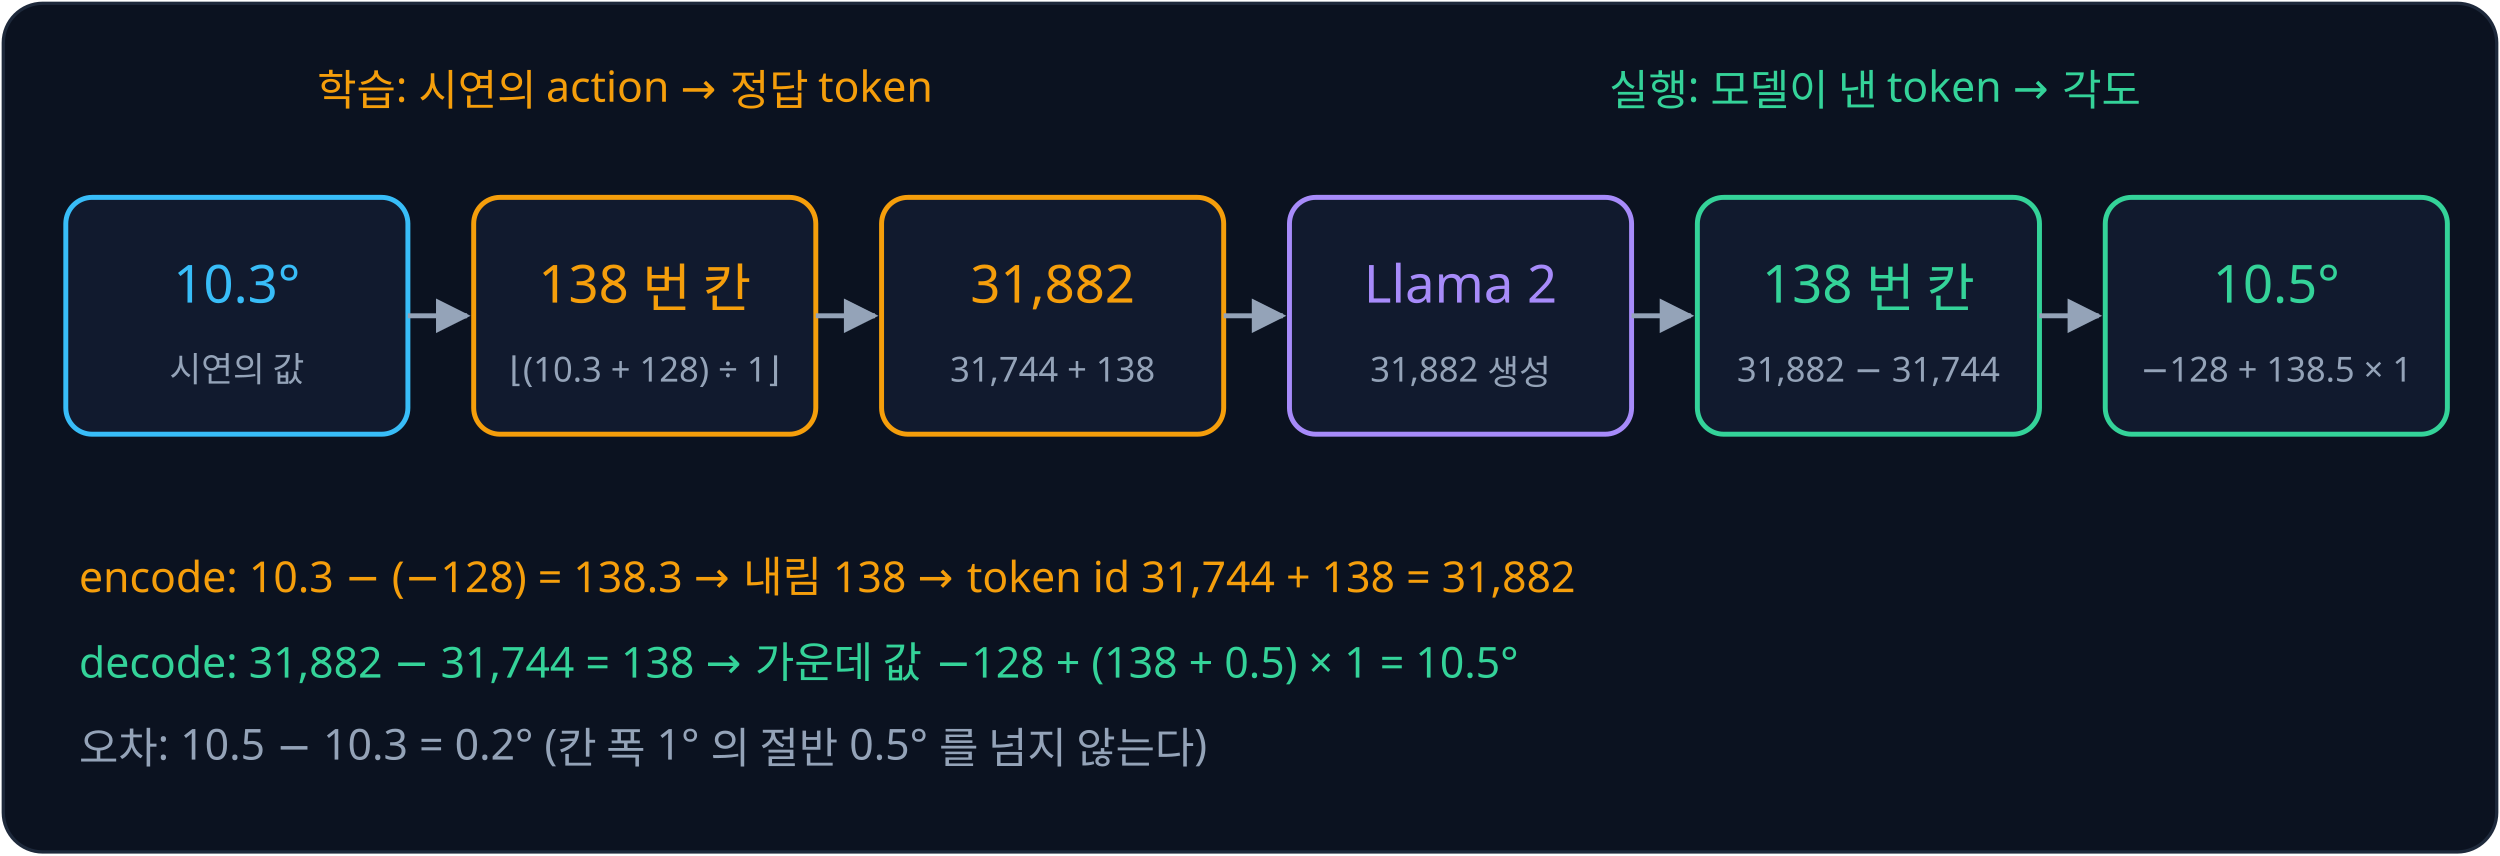
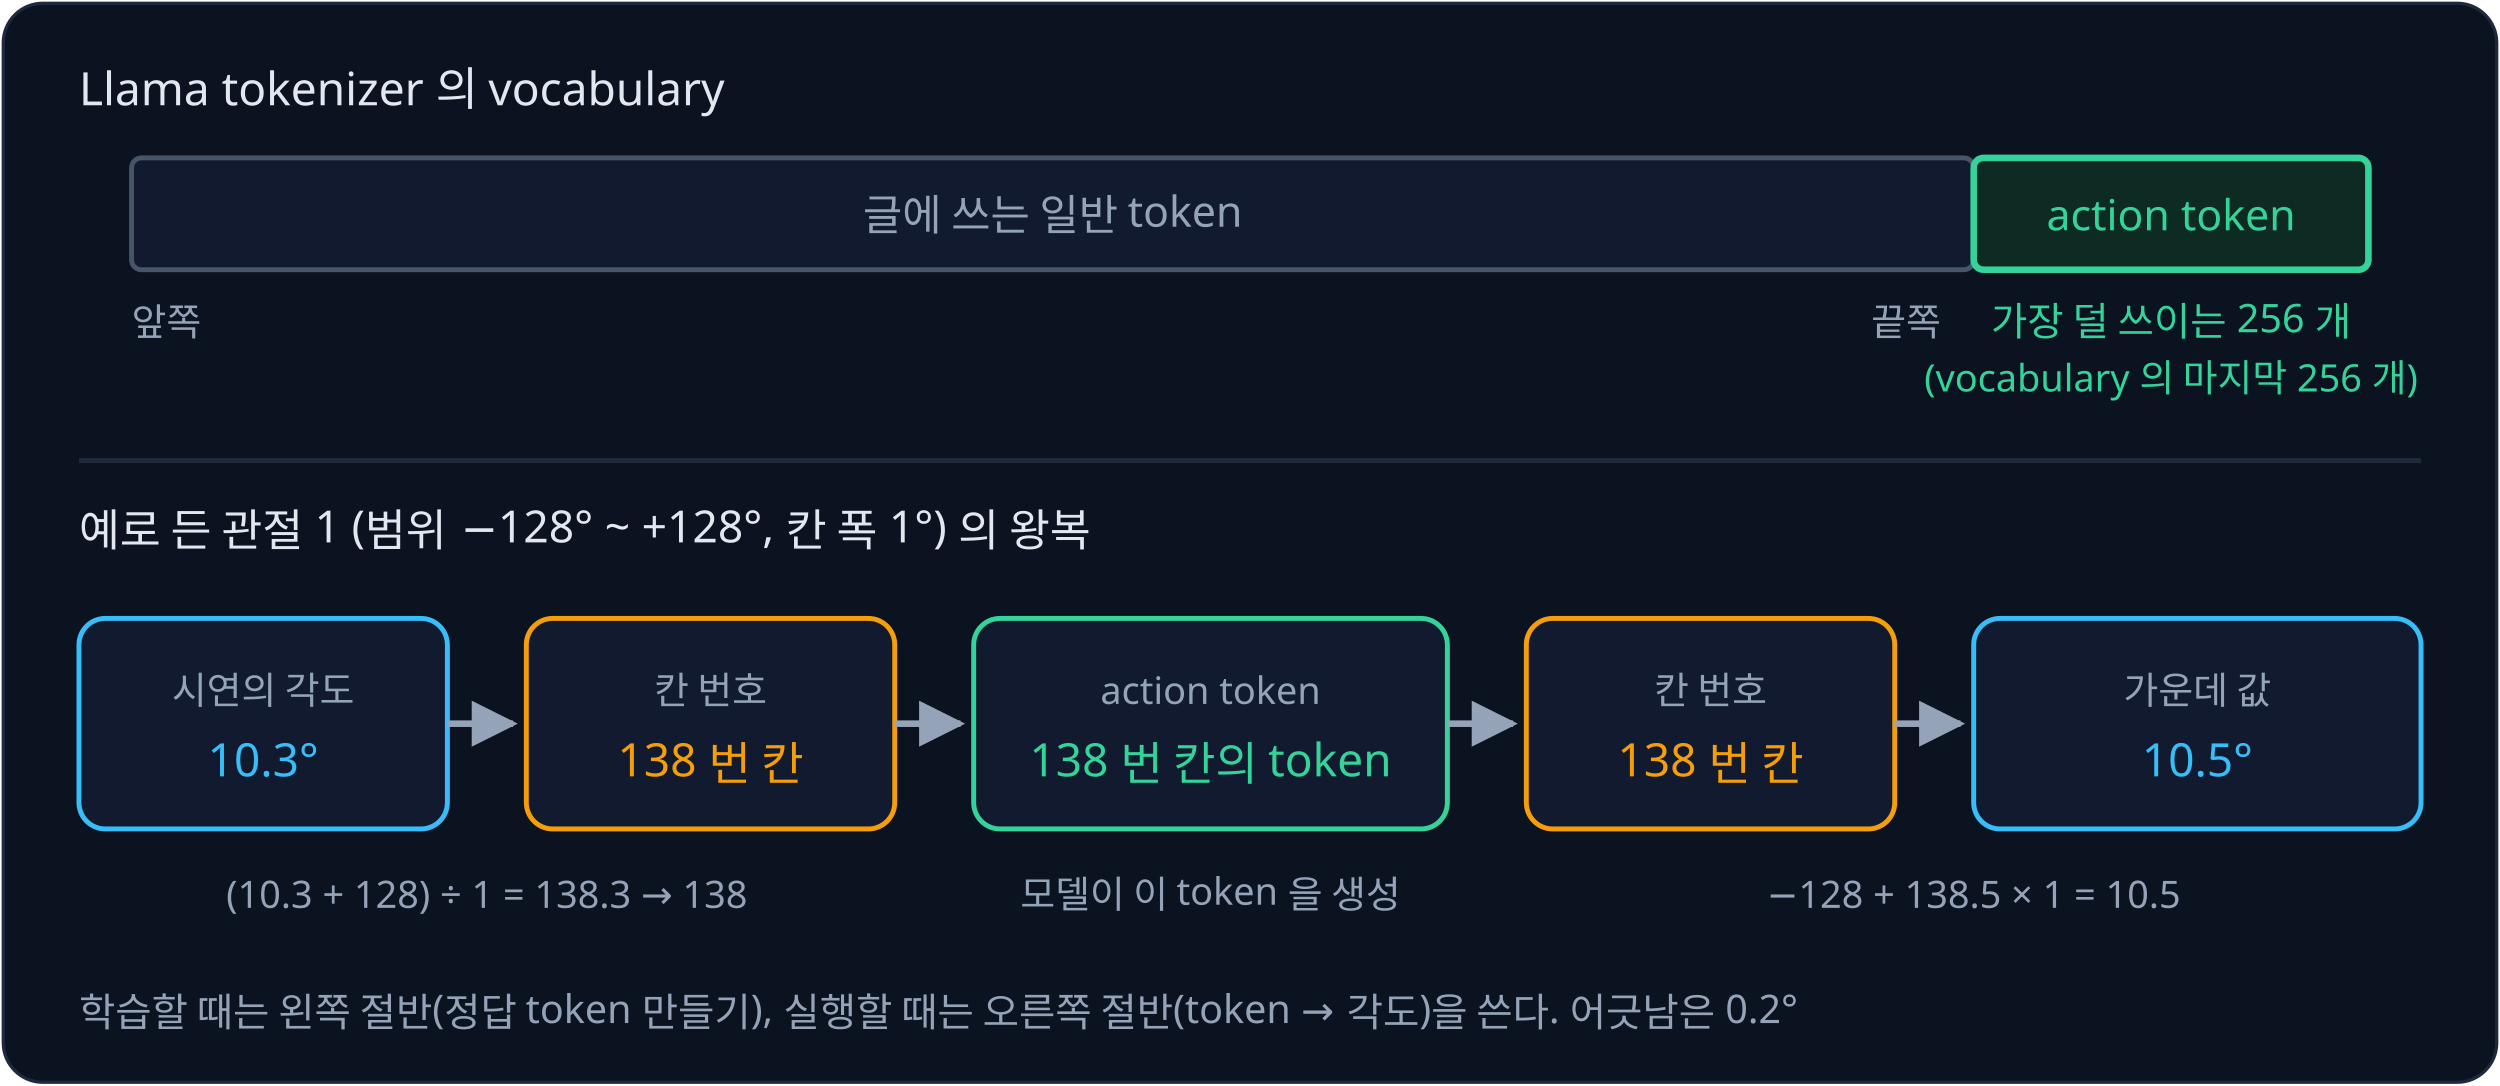
- <svg xmlns="http://www.w3.org/2000/svg" viewBox="0 0 760 260" font-family="Pretendard, 'Apple SD Gothic Neo', 'Noto Sans KR', system-ui, sans-serif">
+ <svg xmlns="http://www.w3.org/2000/svg" viewBox="0 0 760 330" font-family="Pretendard, 'Apple SD Gothic Neo', 'Noto Sans KR', system-ui, sans-serif">
  <defs>
    <marker id="arrow-gray" viewBox="0 0 10 10" refX="9" refY="5" markerWidth="7" markerHeight="7" orient="auto-start-reverse">
      <path d="M0,0 L10,5 L0,10 z" fill="#94a3b8" />
    </marker>
    <marker id="arrow-blue" viewBox="0 0 10 10" refX="9" refY="5" markerWidth="7" markerHeight="7" orient="auto-start-reverse">
      <path d="M0,0 L10,5 L0,10 z" fill="#38bdf8" />
    </marker>
    <marker id="arrow-amber" viewBox="0 0 10 10" refX="9" refY="5" markerWidth="7" markerHeight="7" orient="auto-start-reverse">
      <path d="M0,0 L10,5 L0,10 z" fill="#f59e0b" />
    </marker>
    <marker id="arrow-green" viewBox="0 0 10 10" refX="9" refY="5" markerWidth="7" markerHeight="7" orient="auto-start-reverse">
      <path d="M0,0 L10,5 L0,10 z" fill="#34d399" />
    </marker>
    <marker id="arrow-red" viewBox="0 0 10 10" refX="9" refY="5" markerWidth="7" markerHeight="7" orient="auto-start-reverse">
      <path d="M0,0 L10,5 L0,10 z" fill="#f87171" />
    </marker>
    <marker id="arrow-violet" viewBox="0 0 10 10" refX="9" refY="5" markerWidth="7" markerHeight="7" orient="auto-start-reverse">
      <path d="M0,0 L10,5 L0,10 z" fill="#a78bfa" />
    </marker>
  </defs>
-   <rect x="1" y="1" width="758" height="258" rx="12" fill="#0b1220" stroke="#1e293b" />
-   <text x="190" y="32" fill="#f59e0b" font-size="13" text-anchor="middle">학습: 시연의 action → 정답 token</text>
-   <text x="570" y="32" fill="#34d399" font-size="13" text-anchor="middle">실행: 모델이 낸 token → 각도</text>
-   <rect x="20" y="60" width="104" height="72" rx="8" fill="#111a2e" stroke="#38bdf8" stroke-width="1.5" />
-   <text x="72" y="92" fill="#38bdf8" font-size="16" text-anchor="middle">10.3°</text>
-   <text x="72" y="116" fill="#94a3b8" font-size="10.5" text-anchor="middle">시연의 값</text>
-   <line x1="124" y1="96" x2="142" y2="96" stroke="#94a3b8" stroke-width="1.5" marker-end="url(#arrow-gray)" />
-   <rect x="144" y="60" width="104" height="72" rx="8" fill="#111a2e" stroke="#f59e0b" stroke-width="1.5" />
-   <text x="196" y="92" fill="#f59e0b" font-size="16" text-anchor="middle">138 번 칸</text>
-   <text x="196" y="116" fill="#94a3b8" font-size="10.5" text-anchor="middle">⌊(10.3 + 128) ÷ 1⌋</text>
-   <line x1="248" y1="96" x2="266" y2="96" stroke="#94a3b8" stroke-width="1.5" marker-end="url(#arrow-gray)" />
-   <rect x="268" y="60" width="104" height="72" rx="8" fill="#111a2e" stroke="#f59e0b" stroke-width="1.5" />
-   <text x="320" y="92" fill="#f59e0b" font-size="16" text-anchor="middle">31,882</text>
-   <text x="320" y="116" fill="#94a3b8" font-size="10.5" text-anchor="middle">31,744 + 138</text>
-   <line x1="372" y1="96" x2="390" y2="96" stroke="#94a3b8" stroke-width="1.5" marker-end="url(#arrow-gray)" />
-   <rect x="392" y="60" width="104" height="72" rx="8" fill="#111a2e" stroke="#a78bfa" stroke-width="1.5" />
-   <text x="444" y="92" fill="#a78bfa" font-size="16" text-anchor="middle">Llama 2</text>
-   <text x="444" y="116" fill="#94a3b8" font-size="10.5" text-anchor="middle">31,882 생성</text>
-   <line x1="496" y1="96" x2="514" y2="96" stroke="#94a3b8" stroke-width="1.5" marker-end="url(#arrow-gray)" />
-   <rect x="516" y="60" width="104" height="72" rx="8" fill="#111a2e" stroke="#34d399" stroke-width="1.5" />
-   <text x="568" y="92" fill="#34d399" font-size="16" text-anchor="middle">138 번 칸</text>
-   <text x="568" y="116" fill="#94a3b8" font-size="10.5" text-anchor="middle">31,882 − 31,744</text>
-   <line x1="620" y1="96" x2="638" y2="96" stroke="#94a3b8" stroke-width="1.5" marker-end="url(#arrow-gray)" />
-   <rect x="640" y="60" width="104" height="72" rx="8" fill="#111a2e" stroke="#34d399" stroke-width="1.5" />
-   <text x="692" y="92" fill="#34d399" font-size="16" text-anchor="middle">10.5°</text>
-   <text x="692" y="116" fill="#94a3b8" font-size="10.5" text-anchor="middle">−128 + 138.5 × 1</text>
-   <text x="24" y="180" fill="#f59e0b" font-size="13" text-anchor="start">encode: 10.3 − (−128) = 138.3 → 내림 138 → token id 31,744 + 138 = 31,882</text>
-   <text x="24" y="206" fill="#34d399" font-size="13" text-anchor="start">decode: 31,882 − 31,744 = 138 → 가운데 값 −128 + (138 + 0.5) × 1 = 10.5°</text>
-   <text x="24" y="232" fill="#94a3b8" font-size="13" text-anchor="start">오차: 10.5 − 10.3 = 0.2° (칸 폭 1° 의 절반 0.5° 를 넘지 않는다)</text>
+   <rect x="1" y="1" width="758" height="328" rx="12" fill="#0b1220" stroke="#1e293b" />
+   <text x="24" y="32" fill="#e2e8f0" font-size="14" text-anchor="start">Llama tokenizer 의 vocabulary</text>
+   <rect x="40" y="48" width="560" height="34" rx="3" fill="#111a2e" stroke="#475569" stroke-width="1.5" />
+   <rect x="600" y="48" width="120" height="34" rx="3" fill="#0d2b22" stroke="#34d399" stroke-width="2" />
+   <text x="320" y="70" fill="#94a3b8" font-size="13" text-anchor="middle">글에 쓰는 일반 token</text>
+   <text x="660" y="70" fill="#34d399" font-size="13" text-anchor="middle">action token</text>
+   <text x="660" y="102" fill="#34d399" font-size="12" text-anchor="middle">가장 덜 쓰이는 256 개</text>
+   <text x="660" y="119" fill="#34d399" font-size="11.5" text-anchor="middle">(vocabulary 의 마지막 256 개)</text>
+   <text x="40" y="102" fill="#94a3b8" font-size="11.5" text-anchor="start">앞쪽</text>
+   <text x="590" y="102" fill="#94a3b8" font-size="11.5" text-anchor="end">끝쪽</text>
+   <line x1="24" y1="140" x2="736" y2="140" stroke="#1e293b" stroke-width="1.5" />
+   <text x="24" y="166" fill="#e2e8f0" font-size="13.5" text-anchor="start">예로 든 관절 1 (범위 −128° ~ +128°, 칸 폭 1°) 의 왕복</text>
+   <rect x="24" y="188" width="112" height="64" rx="8" fill="#111a2e" stroke="#38bdf8" stroke-width="1.5" />
+   <text x="80.0" y="214" fill="#94a3b8" font-size="11.5" text-anchor="middle">시연의 각도</text>
+   <text x="80.0" y="236" fill="#38bdf8" font-size="14" text-anchor="middle">10.3°</text>
+   <rect x="160" y="188" width="112" height="64" rx="8" fill="#111a2e" stroke="#f59e0b" stroke-width="1.5" />
+   <text x="216.0" y="214" fill="#94a3b8" font-size="11.5" text-anchor="middle">칸 번호</text>
+   <text x="216.0" y="236" fill="#f59e0b" font-size="14" text-anchor="middle">138 번 칸</text>
+   <rect x="296" y="188" width="144" height="64" rx="8" fill="#111a2e" stroke="#34d399" stroke-width="1.5" />
+   <text x="368.0" y="214" fill="#94a3b8" font-size="11.5" text-anchor="middle">action token</text>
+   <text x="368.0" y="236" fill="#34d399" font-size="14" text-anchor="middle">138 번 칸의 token</text>
+   <rect x="464" y="188" width="112" height="64" rx="8" fill="#111a2e" stroke="#f59e0b" stroke-width="1.5" />
+   <text x="520.0" y="214" fill="#94a3b8" font-size="11.5" text-anchor="middle">칸 번호</text>
+   <text x="520.0" y="236" fill="#f59e0b" font-size="14" text-anchor="middle">138 번 칸</text>
+   <rect x="600" y="188" width="136" height="64" rx="8" fill="#111a2e" stroke="#38bdf8" stroke-width="1.5" />
+   <text x="668.0" y="214" fill="#94a3b8" font-size="11.5" text-anchor="middle">가운데 값</text>
+   <text x="668.0" y="236" fill="#38bdf8" font-size="14" text-anchor="middle">10.5°</text>
+   <line x1="136" y1="220" x2="156" y2="220" stroke="#94a3b8" stroke-width="2" marker-end="url(#arrow-gray)" />
+   <line x1="272" y1="220" x2="292" y2="220" stroke="#94a3b8" stroke-width="2" marker-end="url(#arrow-gray)" />
+   <line x1="440" y1="220" x2="460" y2="220" stroke="#94a3b8" stroke-width="2" marker-end="url(#arrow-gray)" />
+   <line x1="576" y1="220" x2="596" y2="220" stroke="#94a3b8" stroke-width="2" marker-end="url(#arrow-gray)" />
+   <text x="148" y="276" fill="#94a3b8" font-size="11.5" text-anchor="middle">(10.3 + 128) ÷ 1 = 138.3 → 138</text>
+   <text x="368" y="276" fill="#94a3b8" font-size="11.5" text-anchor="middle">모델이 이 token 을 생성</text>
+   <text x="600" y="276" fill="#94a3b8" font-size="11.5" text-anchor="middle">−128 + 138.5 × 1 = 10.5</text>
+   <text x="24" y="312" fill="#94a3b8" font-size="12" text-anchor="start">학습할 때는 왼쪽 절반(정답 token 만들기), 실행할 때는 오른쪽 절반(token → 각도)을 쓴다. 어긋남은 0.2°</text>
</svg>
